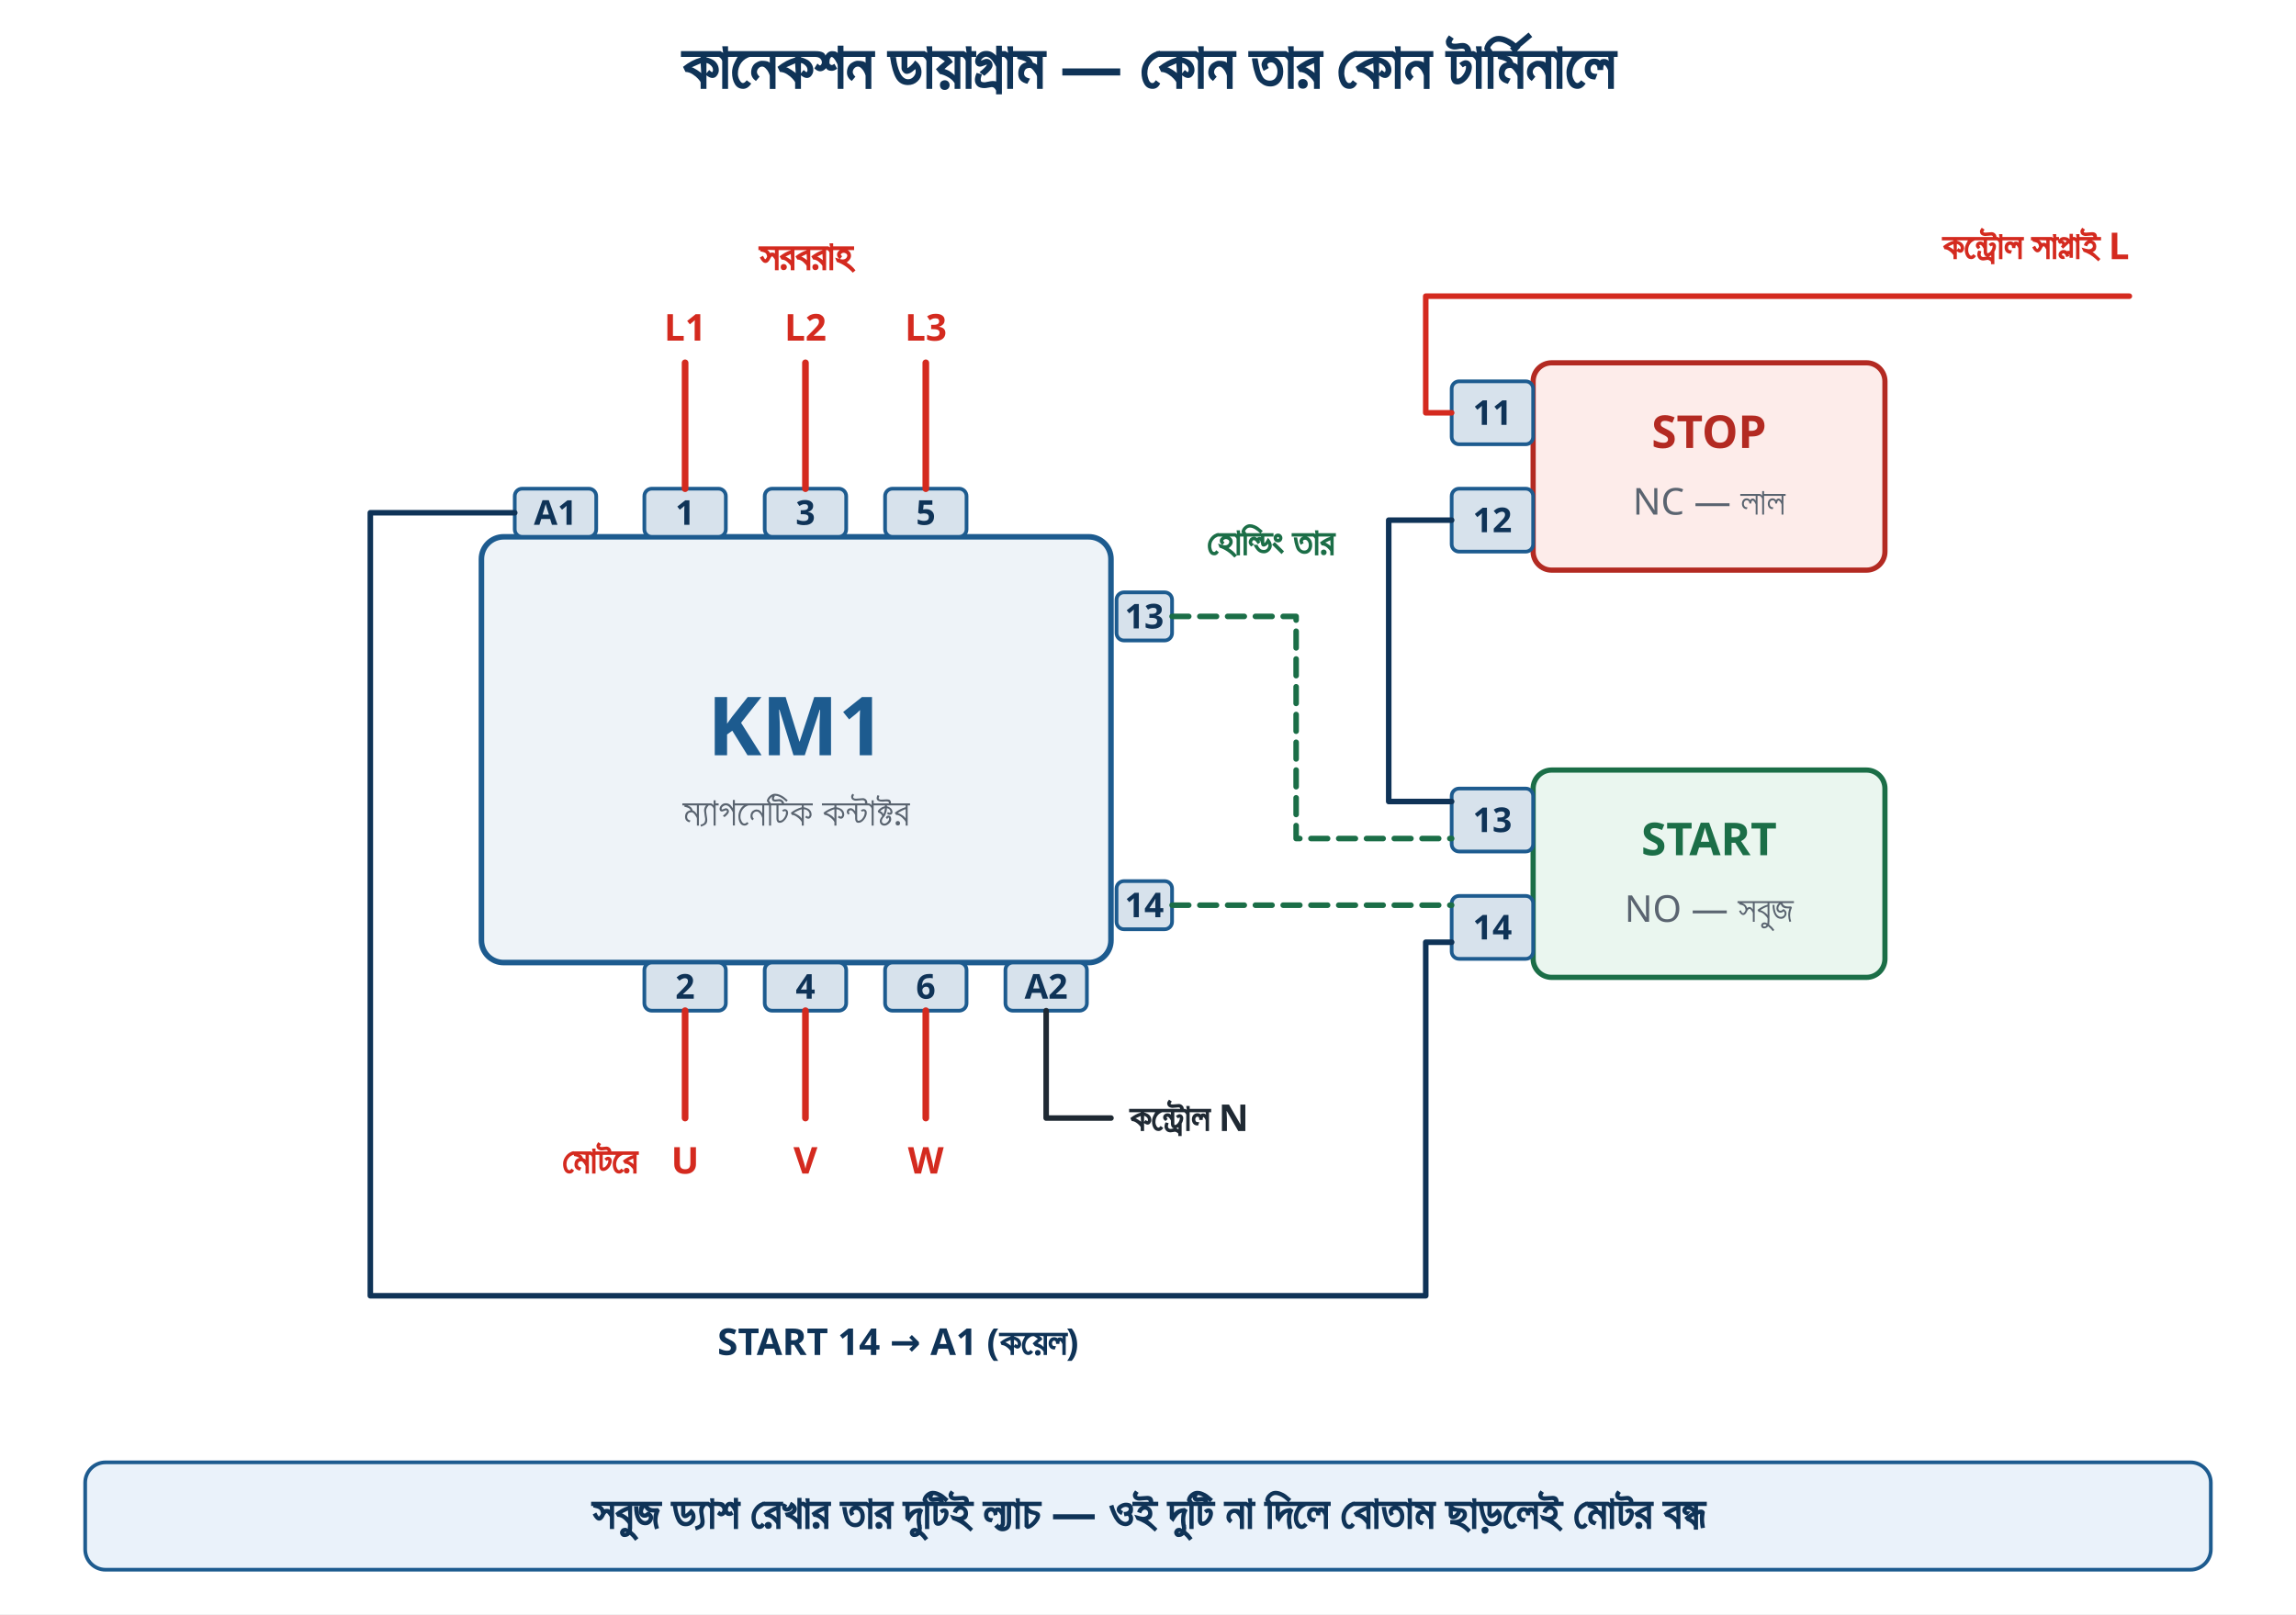
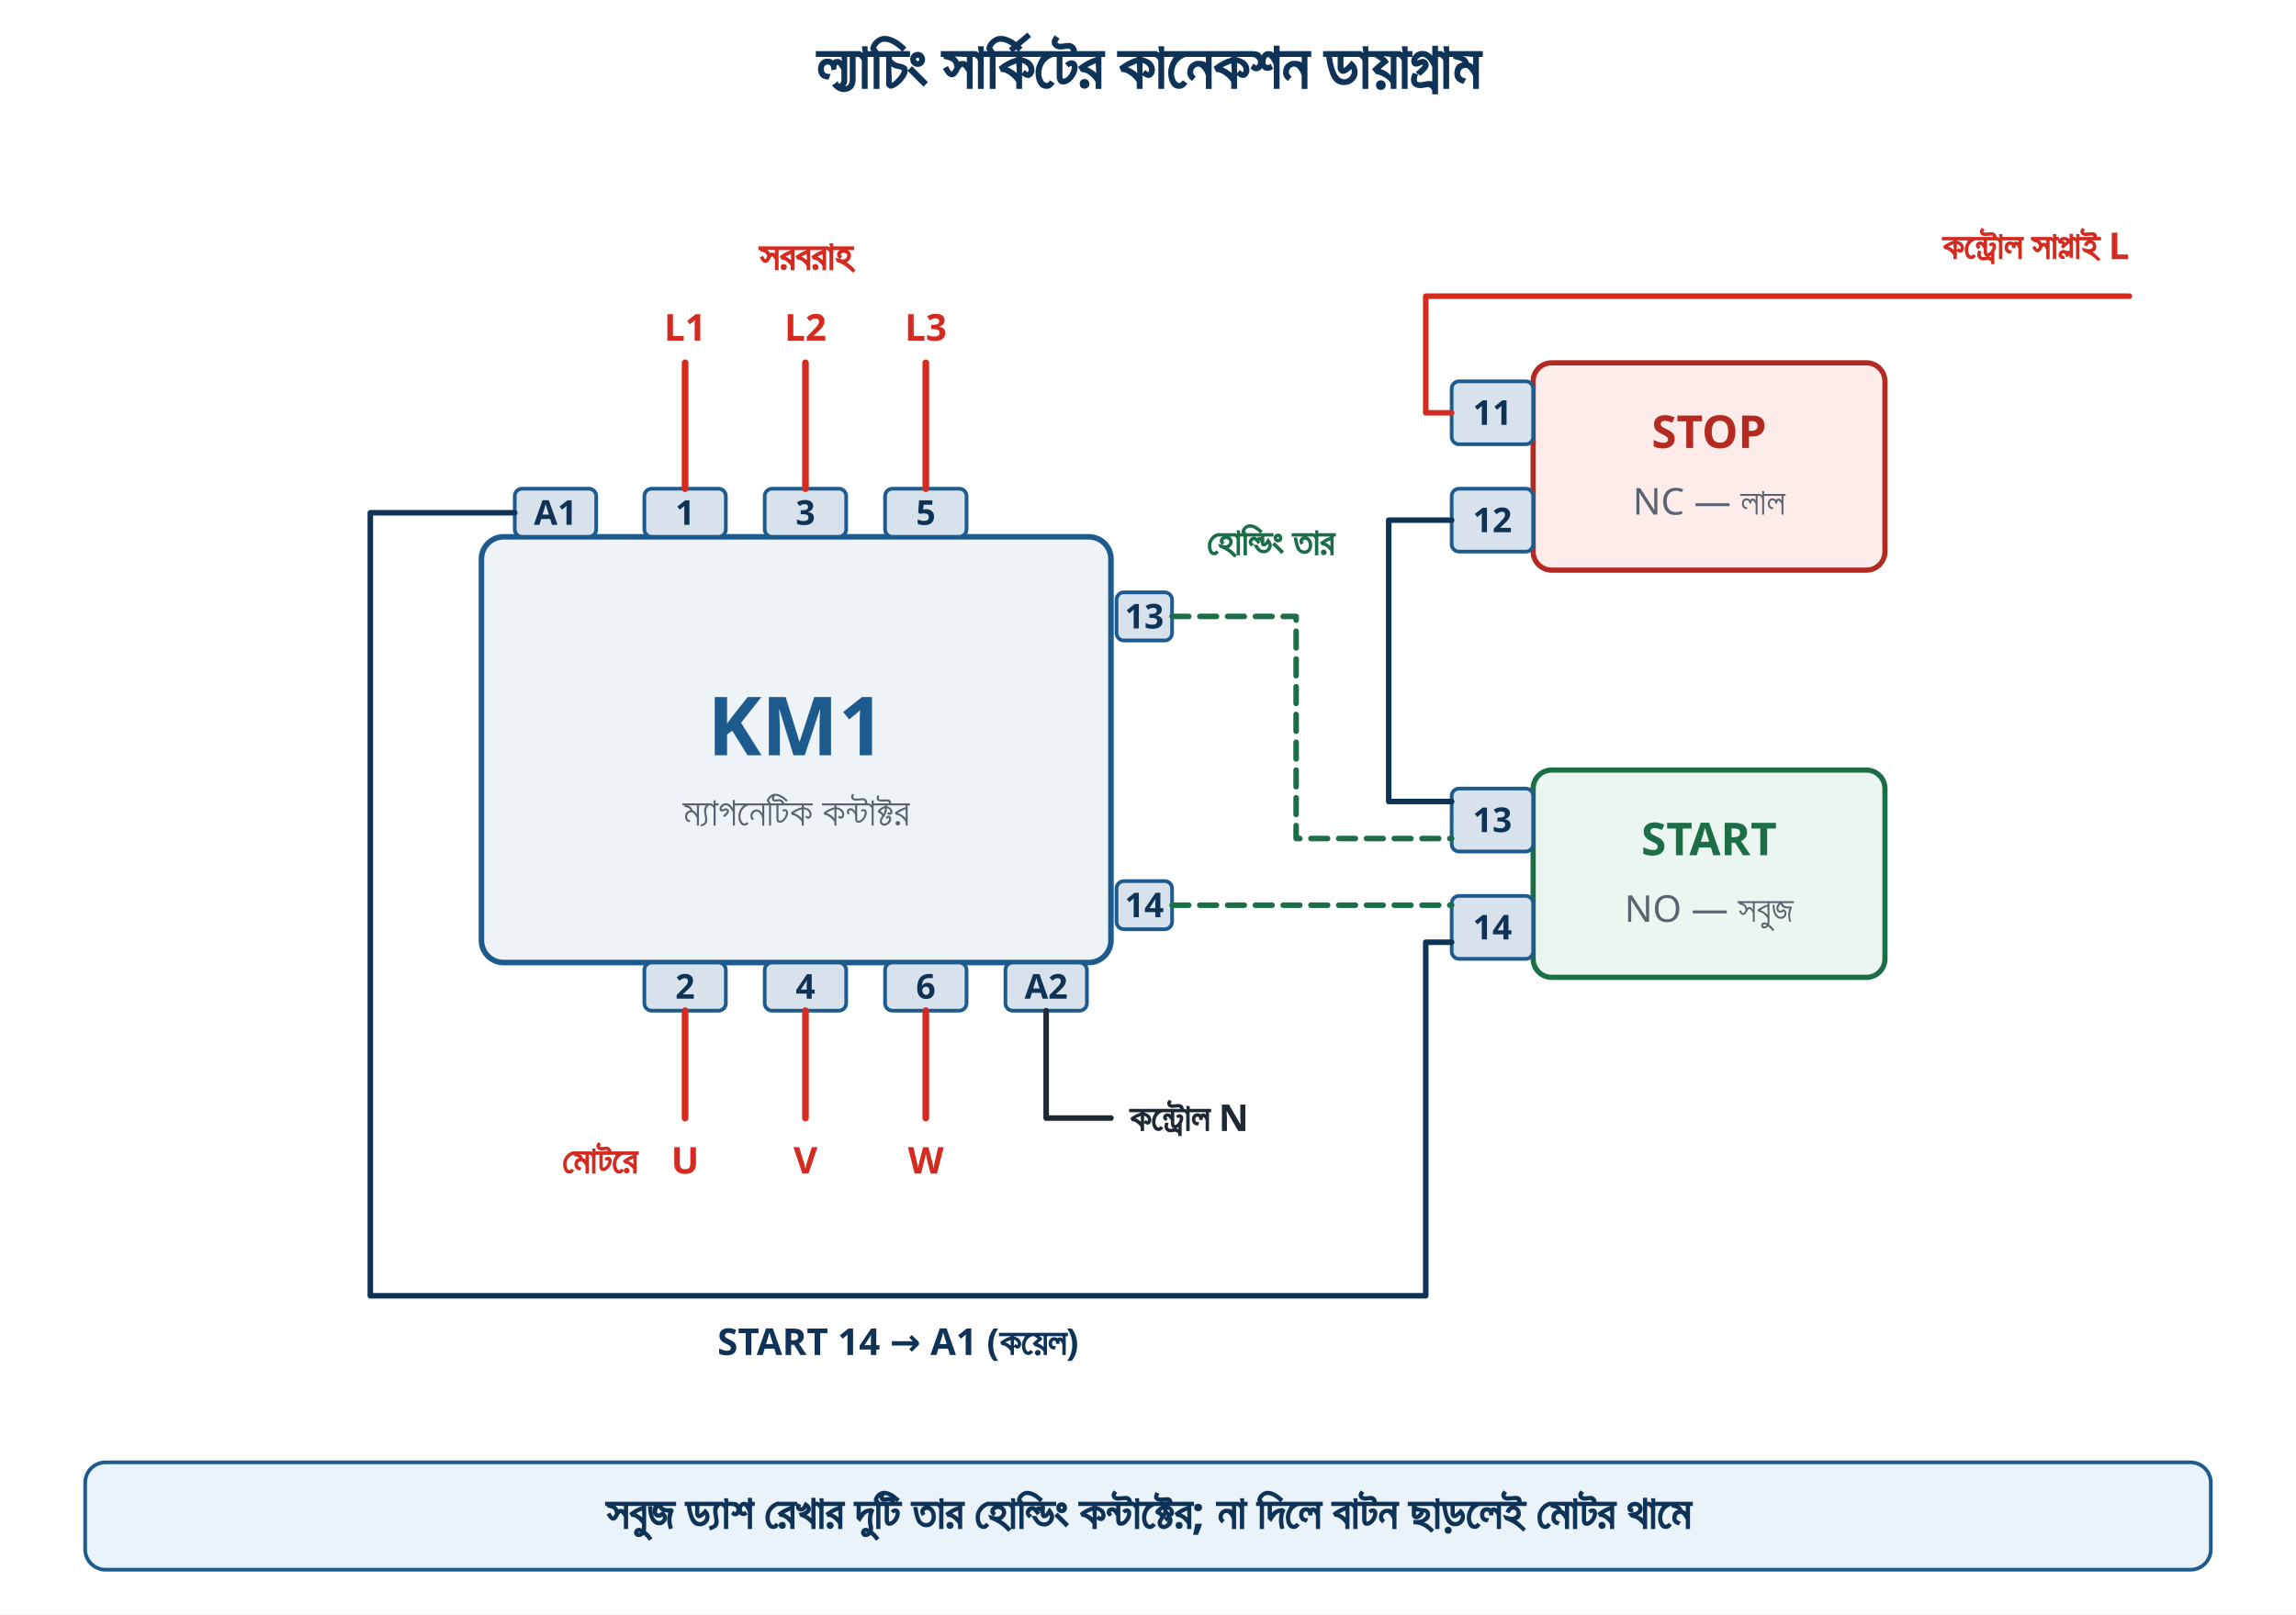
<svg xmlns="http://www.w3.org/2000/svg" width="1240" height="872" viewBox="0 0 1240 872">
  <rect width="1240" height="872" fill="#FFFFFF" />
-   <text x="620.0" y="48.0" font-family="Kalpurush" font-size="34" font-weight="700" fill="#0F3357" text-anchor="middle">কানেকশন ডায়াগ্রাম — কোন তার কোন টার্মিনালে</text>
+   <text x="620.0" y="48.0" font-family="Kalpurush" font-size="34" font-weight="700" fill="#0F3357" text-anchor="middle">ল্যাচিং সার্কিটের কানেকশন ডায়াগ্রাম</text>
  <rect x="260.0" y="290.0" width="340.0" height="230.0" rx="12" fill="#EEF3F8" stroke="#1D5B8F" stroke-width="3" />
  <text x="430.0" y="408.0" font-family="Kalpurush" font-size="44" font-weight="700" fill="#1D5B8F" text-anchor="middle">KM1</text>
  <text x="430.0" y="446.0" font-family="Kalpurush" font-size="21.5" font-weight="400" fill="#5A6470" text-anchor="middle">ম্যাগনেটিক কন্টাক্টর</text>
  <rect x="348.0" y="264.0" width="44.0" height="26.0" rx="4" fill="#D7E2EC" stroke="#1D5B8F" stroke-width="2" />
  <text x="370.0" y="283.5" font-family="Kalpurush" font-size="18.5" font-weight="700" fill="#0F3357" text-anchor="middle">1</text>
  <path d="M 370 264 L 370 196" fill="none" stroke="#D42A1F" stroke-width="3.6" stroke-linecap="round" stroke-linejoin="round" />
  <text x="370.0" y="184.0" font-family="Kalpurush" font-size="20" font-weight="700" fill="#D42A1F" text-anchor="middle">L1</text>
  <rect x="348.0" y="520.0" width="44.0" height="26.0" rx="4" fill="#D7E2EC" stroke="#1D5B8F" stroke-width="2" />
  <text x="370.0" y="539.5" font-family="Kalpurush" font-size="18.5" font-weight="700" fill="#0F3357" text-anchor="middle">2</text>
  <path d="M 370 546 L 370 604" fill="none" stroke="#D42A1F" stroke-width="3.6" stroke-linecap="round" stroke-linejoin="round" />
  <text x="370.0" y="634.0" font-family="Kalpurush" font-size="20" font-weight="700" fill="#D42A1F" text-anchor="middle">U</text>
  <rect x="413.0" y="264.0" width="44.0" height="26.0" rx="4" fill="#D7E2EC" stroke="#1D5B8F" stroke-width="2" />
  <text x="435.0" y="283.5" font-family="Kalpurush" font-size="18.5" font-weight="700" fill="#0F3357" text-anchor="middle">3</text>
  <path d="M 435 264 L 435 196" fill="none" stroke="#D42A1F" stroke-width="3.6" stroke-linecap="round" stroke-linejoin="round" />
  <text x="435.0" y="184.0" font-family="Kalpurush" font-size="20" font-weight="700" fill="#D42A1F" text-anchor="middle">L2</text>
  <rect x="413.0" y="520.0" width="44.0" height="26.0" rx="4" fill="#D7E2EC" stroke="#1D5B8F" stroke-width="2" />
  <text x="435.0" y="539.5" font-family="Kalpurush" font-size="18.5" font-weight="700" fill="#0F3357" text-anchor="middle">4</text>
  <path d="M 435 546 L 435 604" fill="none" stroke="#D42A1F" stroke-width="3.6" stroke-linecap="round" stroke-linejoin="round" />
  <text x="435.0" y="634.0" font-family="Kalpurush" font-size="20" font-weight="700" fill="#D42A1F" text-anchor="middle">V</text>
  <rect x="478.0" y="264.0" width="44.0" height="26.0" rx="4" fill="#D7E2EC" stroke="#1D5B8F" stroke-width="2" />
  <text x="500.0" y="283.5" font-family="Kalpurush" font-size="18.5" font-weight="700" fill="#0F3357" text-anchor="middle">5</text>
  <path d="M 500 264 L 500 196" fill="none" stroke="#D42A1F" stroke-width="3.6" stroke-linecap="round" stroke-linejoin="round" />
  <text x="500.0" y="184.0" font-family="Kalpurush" font-size="20" font-weight="700" fill="#D42A1F" text-anchor="middle">L3</text>
  <rect x="478.0" y="520.0" width="44.0" height="26.0" rx="4" fill="#D7E2EC" stroke="#1D5B8F" stroke-width="2" />
  <text x="500.0" y="539.5" font-family="Kalpurush" font-size="18.5" font-weight="700" fill="#0F3357" text-anchor="middle">6</text>
  <path d="M 500 546 L 500 604" fill="none" stroke="#D42A1F" stroke-width="3.6" stroke-linecap="round" stroke-linejoin="round" />
  <text x="500.0" y="634.0" font-family="Kalpurush" font-size="20" font-weight="700" fill="#D42A1F" text-anchor="middle">W</text>
  <text x="435.0" y="146.0" font-family="Kalpurush" font-size="21.5" font-weight="700" fill="#D42A1F" text-anchor="middle">সরবরাহ</text>
  <text x="344.0" y="634.0" font-family="Kalpurush" font-size="20" font-weight="700" fill="#D42A1F" text-anchor="end">মোটরে</text>
  <rect x="278.0" y="264.0" width="44.0" height="26.0" rx="4" fill="#D7E2EC" stroke="#1D5B8F" stroke-width="2" />
  <text x="300.0" y="283.5" font-family="Kalpurush" font-size="18.5" font-weight="700" fill="#0F3357" text-anchor="middle">A1</text>
  <rect x="543.0" y="520.0" width="44.0" height="26.0" rx="4" fill="#D7E2EC" stroke="#1D5B8F" stroke-width="2" />
  <text x="565.0" y="539.5" font-family="Kalpurush" font-size="18.5" font-weight="700" fill="#0F3357" text-anchor="middle">A2</text>
  <rect x="603.0" y="320.0" width="30.0" height="26.0" rx="4" fill="#D7E2EC" stroke="#1D5B8F" stroke-width="2" />
  <text x="618.0" y="339.5" font-family="Kalpurush" font-size="18.5" font-weight="700" fill="#0F3357" text-anchor="middle">13</text>
  <rect x="603.0" y="476.0" width="30.0" height="26.0" rx="4" fill="#D7E2EC" stroke="#1D5B8F" stroke-width="2" />
  <text x="618.0" y="495.5" font-family="Kalpurush" font-size="18.5" font-weight="700" fill="#0F3357" text-anchor="middle">14</text>
  <rect x="828.0" y="196.0" width="190.0" height="112.0" rx="10" fill="#FDECEA" stroke="#B32A22" stroke-width="2.8" />
  <text x="923.0" y="242.0" font-family="Kalpurush" font-size="24.5" font-weight="700" fill="#B32A22" text-anchor="middle">STOP</text>
  <text x="923.0" y="278.0" font-family="Kalpurush" font-size="20" font-weight="400" fill="#5A6470" text-anchor="middle">NC — লাল</text>
  <rect x="784.0" y="206.0" width="44.0" height="34.0" rx="4" fill="#D7E2EC" stroke="#1D5B8F" stroke-width="2" />
  <text x="806.0" y="229.5" font-family="Kalpurush" font-size="18.5" font-weight="700" fill="#0F3357" text-anchor="middle">11</text>
  <rect x="784.0" y="264.0" width="44.0" height="34.0" rx="4" fill="#D7E2EC" stroke="#1D5B8F" stroke-width="2" />
  <text x="806.0" y="287.5" font-family="Kalpurush" font-size="18.5" font-weight="700" fill="#0F3357" text-anchor="middle">12</text>
  <rect x="828.0" y="416.0" width="190.0" height="112.0" rx="10" fill="#EAF6EF" stroke="#1B6E47" stroke-width="2.8" />
  <text x="923.0" y="462.0" font-family="Kalpurush" font-size="24.5" font-weight="700" fill="#1B6E47" text-anchor="middle">START</text>
  <text x="923.0" y="498.0" font-family="Kalpurush" font-size="20" font-weight="400" fill="#5A6470" text-anchor="middle">NO — সবুজ</text>
  <rect x="784.0" y="426.0" width="44.0" height="34.0" rx="4" fill="#D7E2EC" stroke="#1D5B8F" stroke-width="2" />
  <text x="806.0" y="449.5" font-family="Kalpurush" font-size="18.5" font-weight="700" fill="#0F3357" text-anchor="middle">13</text>
  <rect x="784.0" y="484.0" width="44.0" height="34.0" rx="4" fill="#D7E2EC" stroke="#1D5B8F" stroke-width="2" />
  <text x="806.0" y="507.5" font-family="Kalpurush" font-size="18.5" font-weight="700" fill="#0F3357" text-anchor="middle">14</text>
  <path d="M 1150 160 L 770 160 L 770 223 L 784 223" fill="none" stroke="#D42A1F" stroke-width="3" stroke-linecap="round" stroke-linejoin="round" />
  <text x="1150.0" y="140.0" font-family="Kalpurush" font-size="20" font-weight="700" fill="#D42A1F" text-anchor="end">কন্ট্রোল সাপ্লাই L</text>
  <path d="M 784 281 L 750 281 L 750 433 L 784 433" fill="none" stroke="#0F3357" stroke-width="3" stroke-linecap="round" stroke-linejoin="round" />
  <path d="M 784 509 L 770 509 L 770 700 L 200 700 L 200 277 L 278 277" fill="none" stroke="#0F3357" stroke-width="3" stroke-linecap="round" stroke-linejoin="round" />
  <text x="485.0" y="732.0" font-family="Kalpurush" font-size="20" font-weight="700" fill="#0F3357" text-anchor="middle">START 14 → A1 (কয়েল)</text>
  <path d="M 565 546 L 565 604 L 600 604" fill="none" stroke="#1F2933" stroke-width="3" stroke-linecap="round" stroke-linejoin="round" />
  <text x="610.0" y="611.0" font-family="Kalpurush" font-size="20" font-weight="700" fill="#1F2933" text-anchor="start">কন্ট্রোল N</text>
  <path d="M 633 333 L 700 333 L 700 453 L 784 453" fill="none" stroke="#1B6E47" stroke-width="3" stroke-linecap="round" stroke-linejoin="round" stroke-dasharray="9 6" />
  <path d="M 633 489 L 784 489" fill="none" stroke="#1B6E47" stroke-width="3" stroke-linecap="round" stroke-linejoin="round" stroke-dasharray="9 6" />
  <text x="686.0" y="300.0" font-family="Kalpurush" font-size="20" font-weight="700" fill="#1B6E47" text-anchor="middle">হোল্ডিং তার</text>
  <rect x="46.0" y="790.0" width="1148.0" height="58.0" rx="11" fill="#EAF2FA" stroke="#1D5B8F" stroke-width="2" />
-   <text x="620.0" y="826.0" font-family="Kalpurush" font-size="24.5" font-weight="700" fill="#0F3357" text-anchor="middle">সবুজ ড্যাশ রেখার তার দুটিই ল্যাচ — ওই দুটি না দিলে বোতাম ছাড়লেই মোটর বন্ধ</text>
+   <text x="620.0" y="826.0" font-family="Kalpurush" font-size="24.5" font-weight="700" fill="#0F3357" text-anchor="middle">সবুজ ড্যাশ রেখার দুটি তার হোল্ডিং কন্টাক্টের; না দিলে বাটন ছাড়লেই মোটর থামে</text>
</svg>
